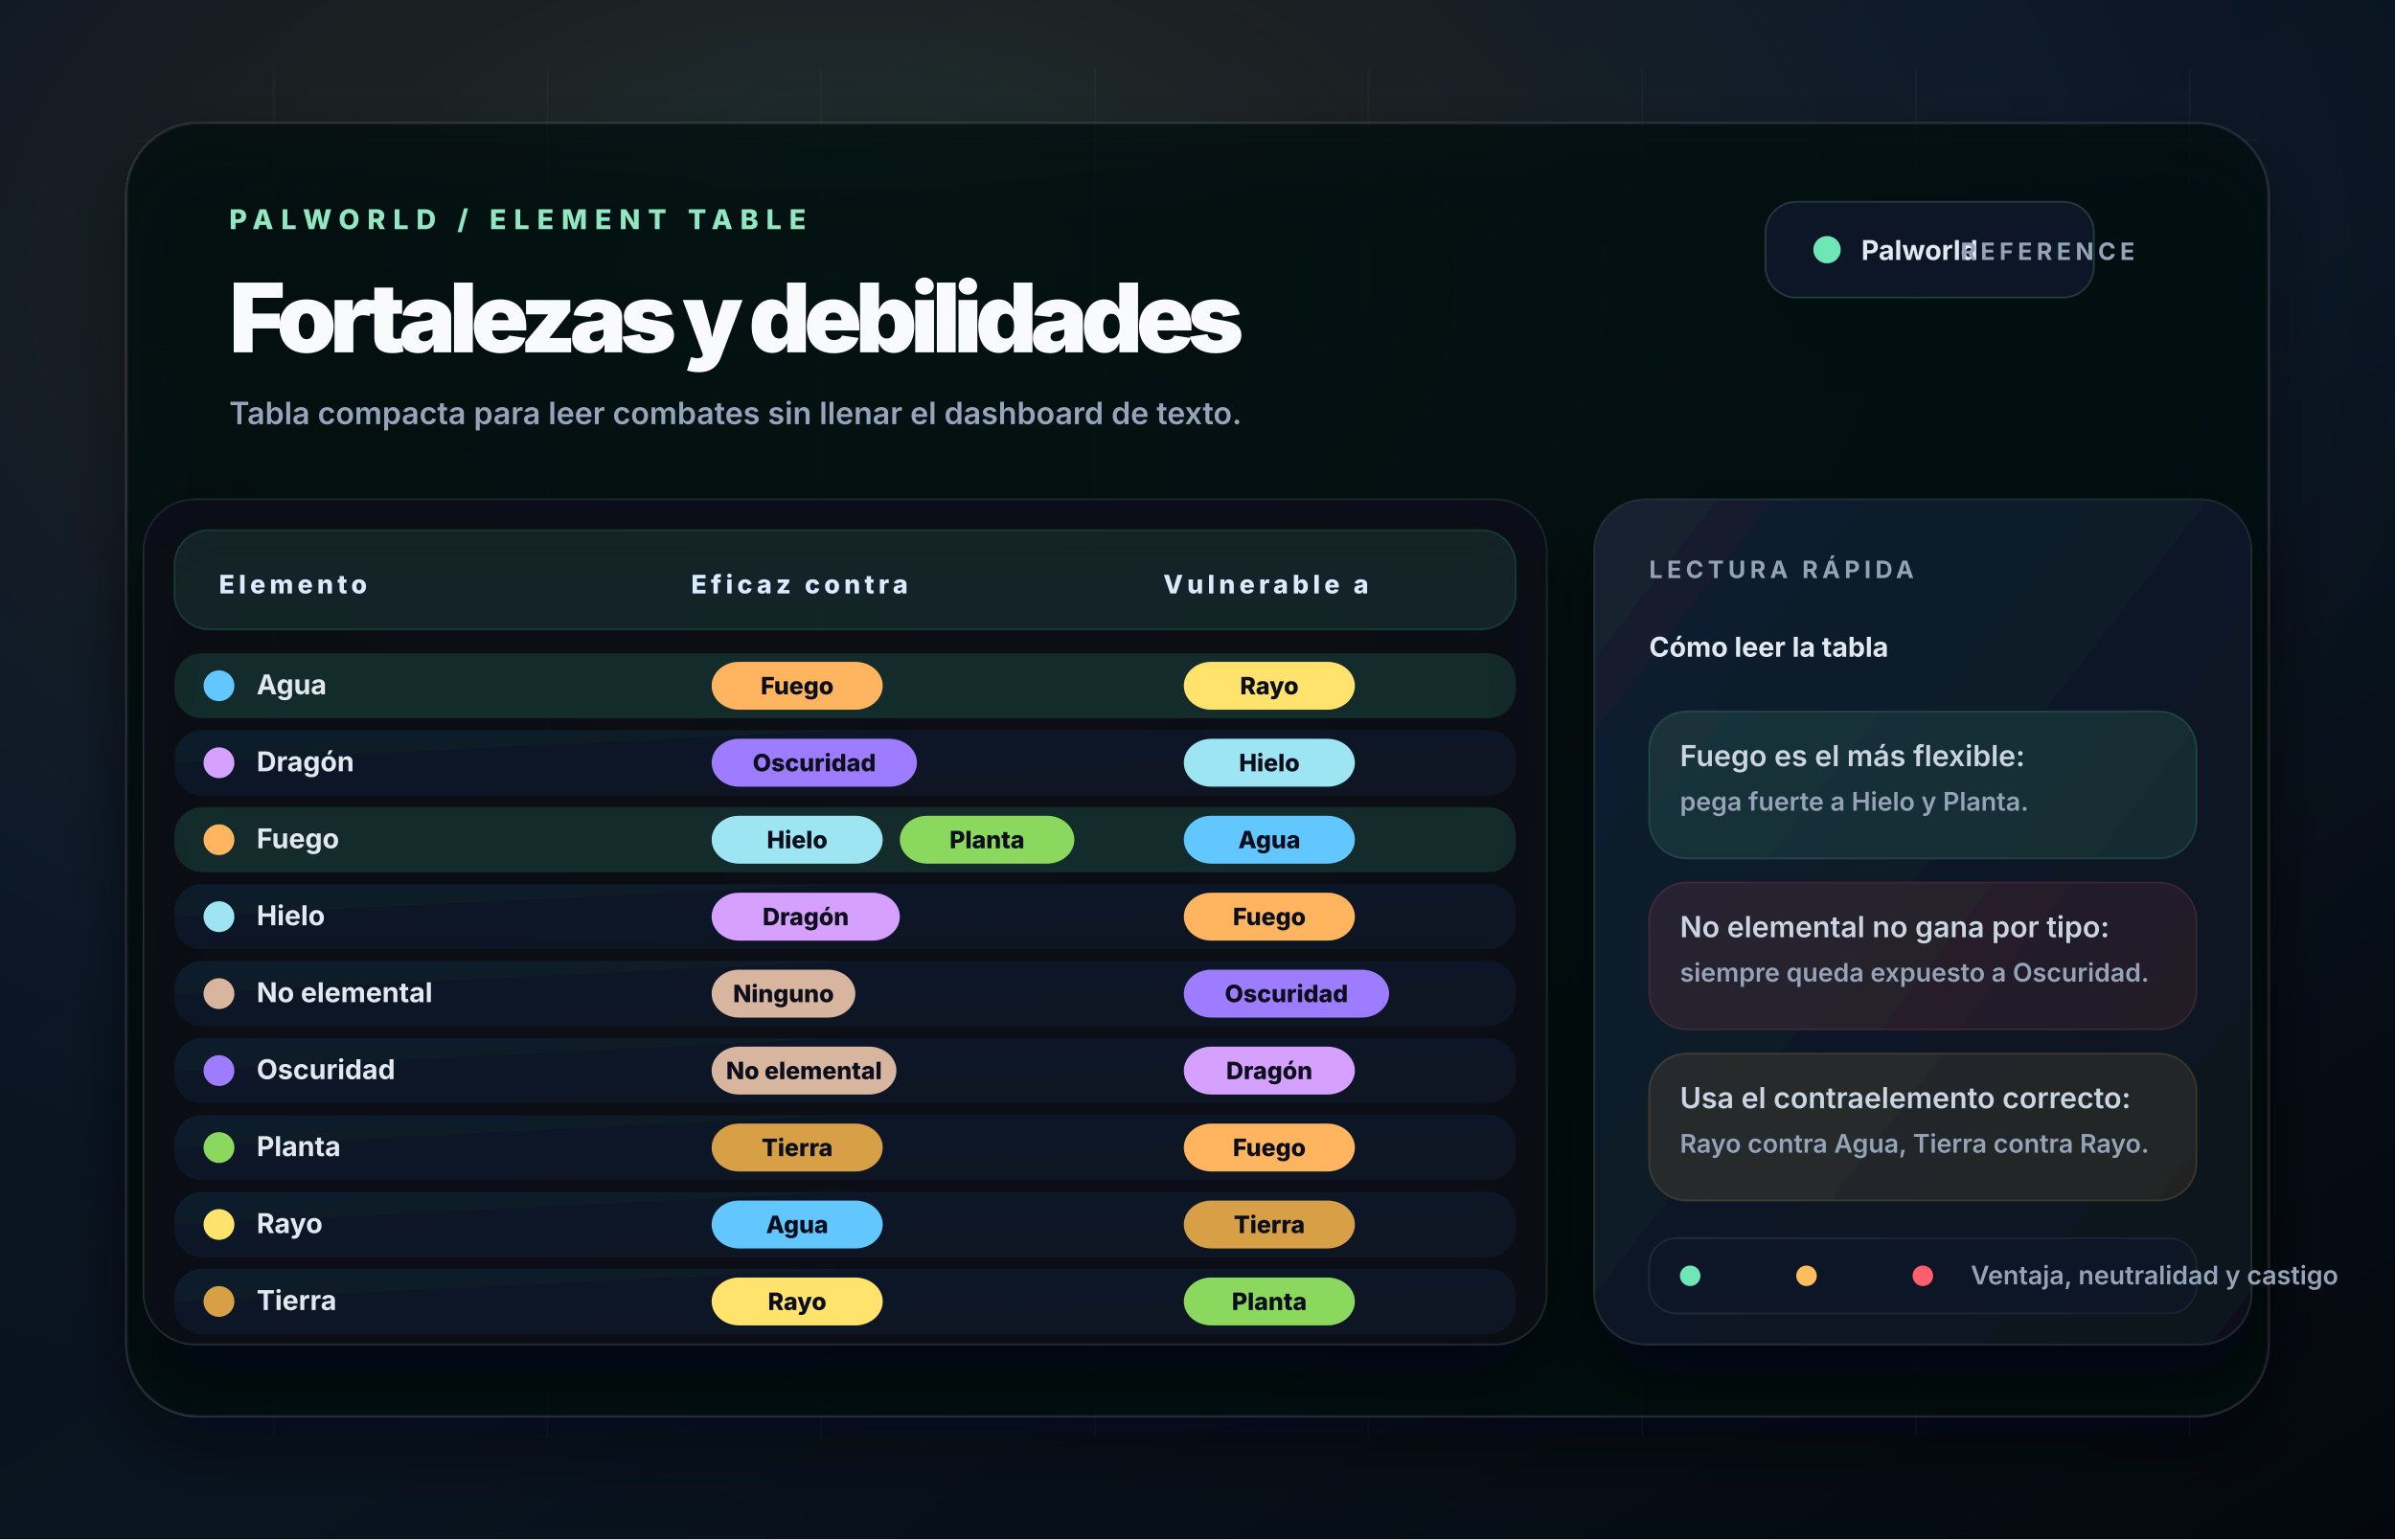
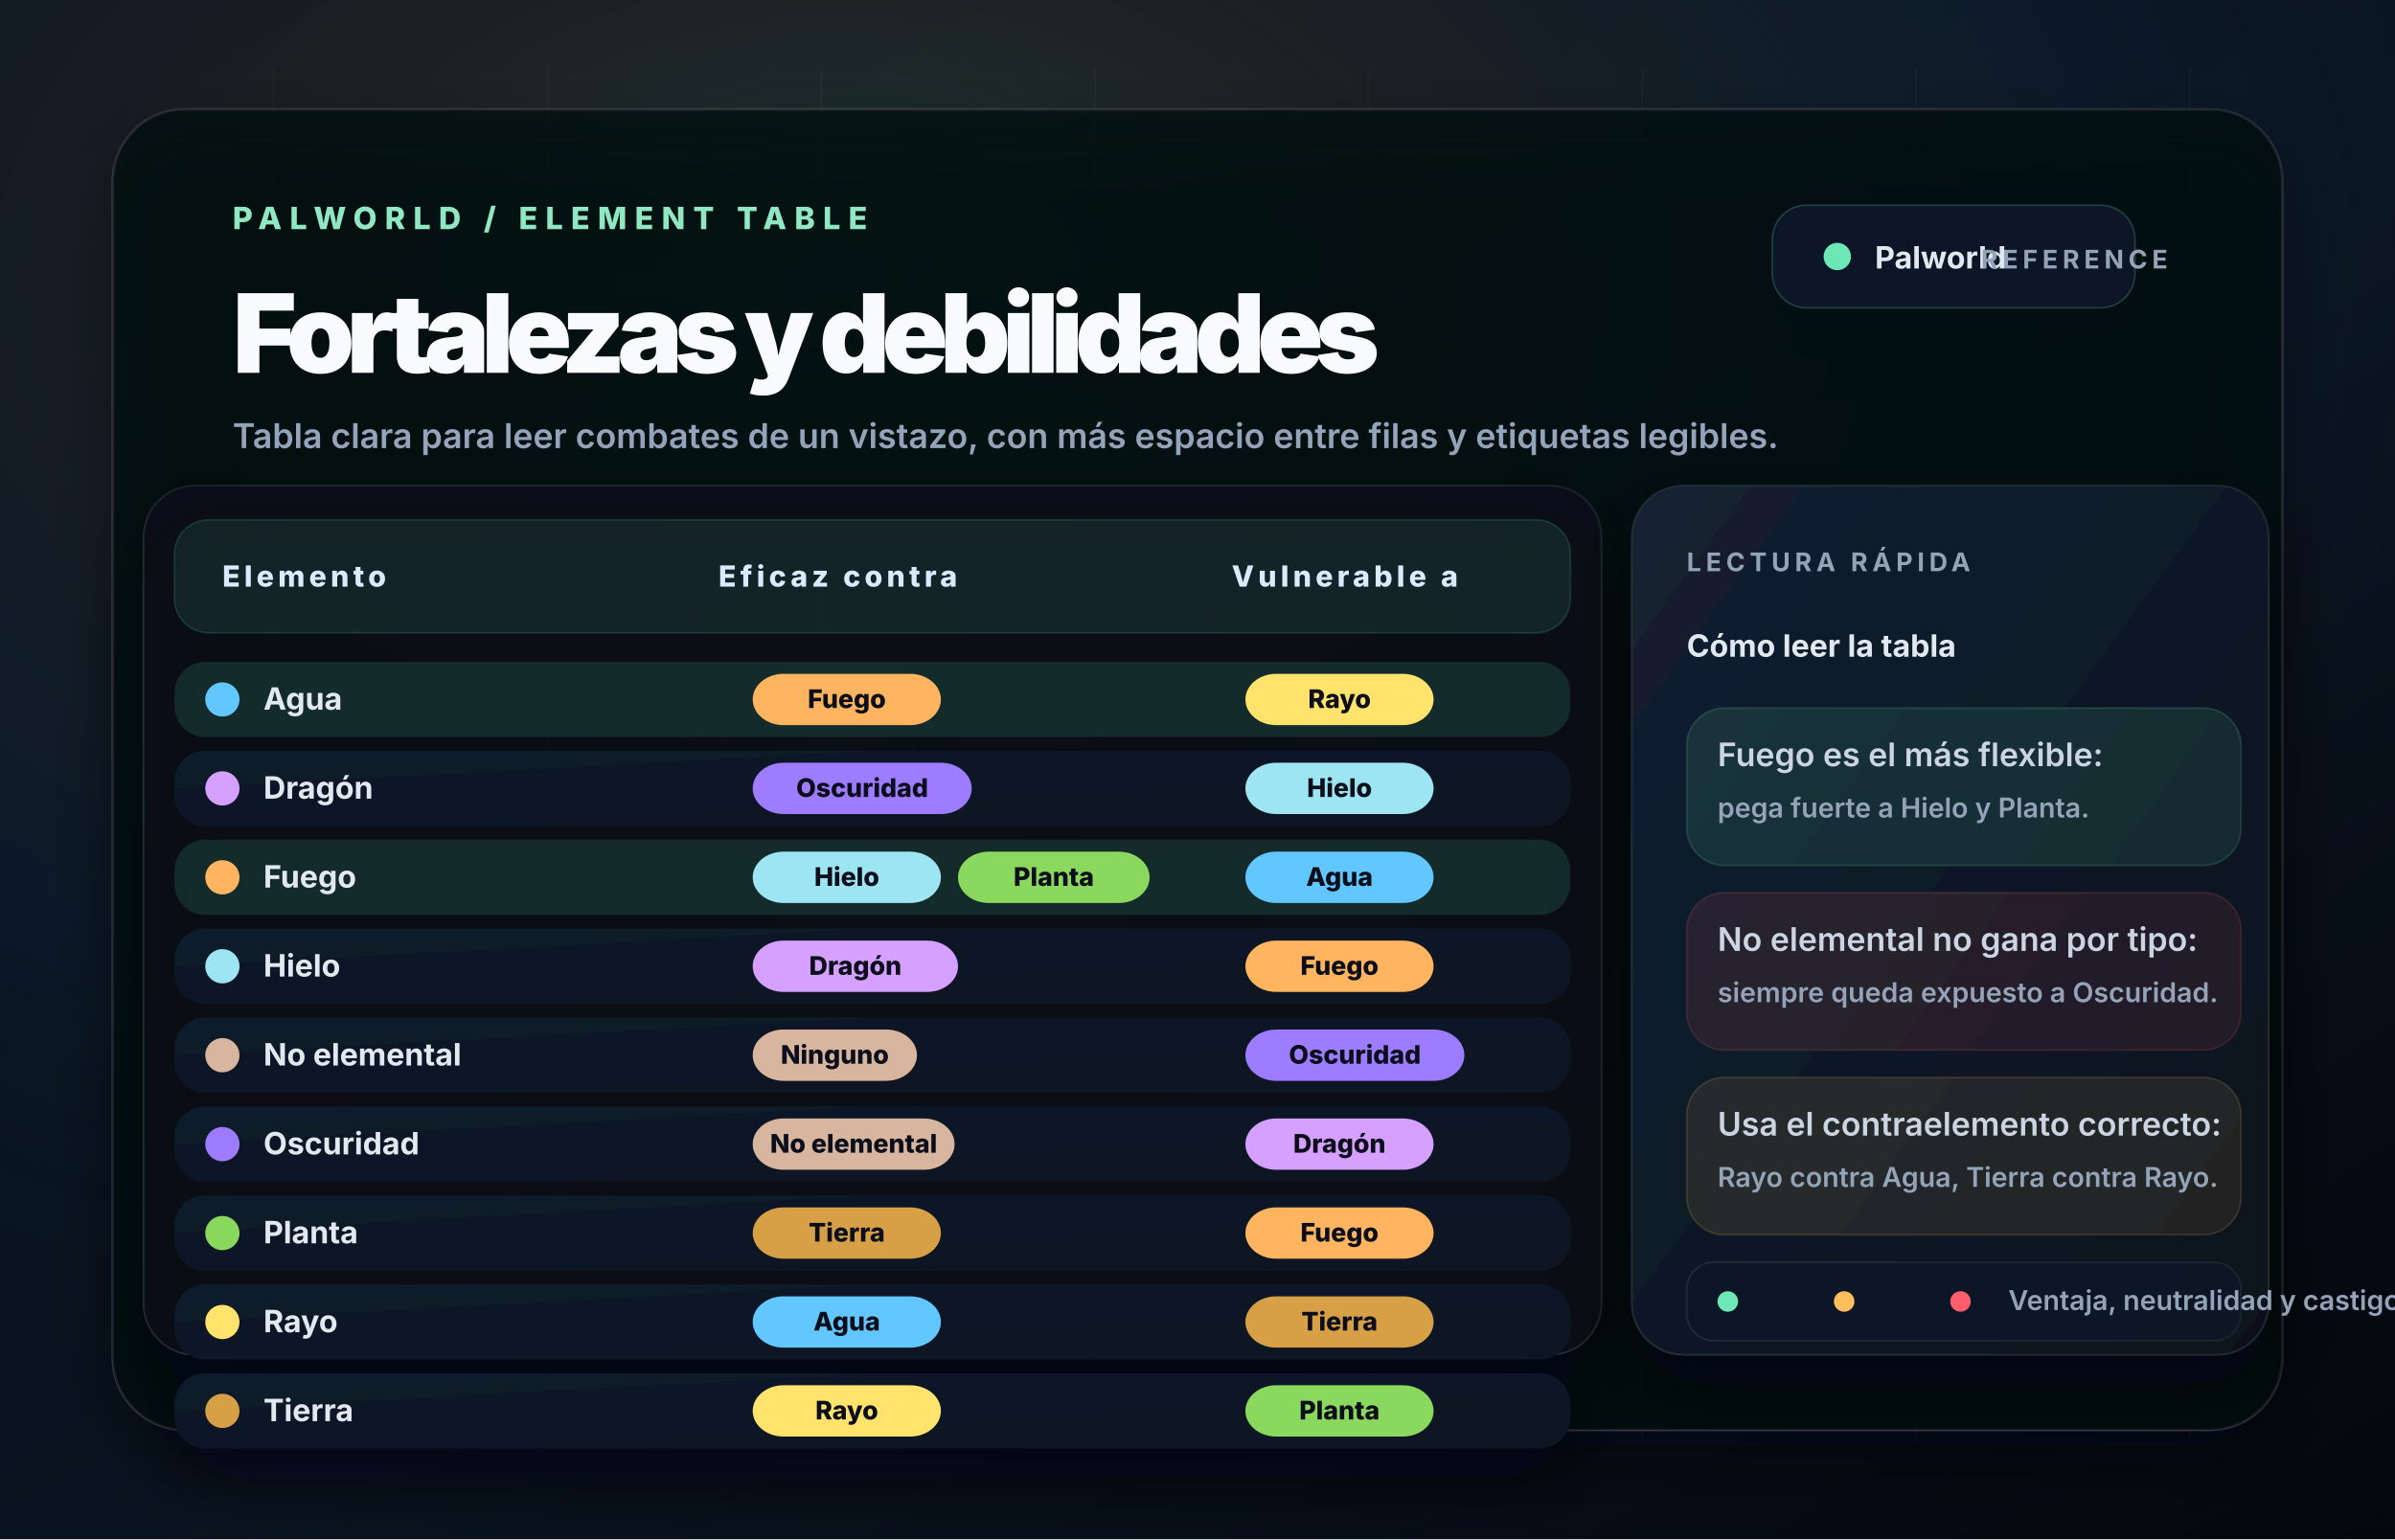
<svg xmlns="http://www.w3.org/2000/svg" viewBox="0 0 1400 900" role="img" aria-labelledby="title desc">
  <defs>
    <linearGradient id="bg" x1="0" x2="1" y1="0" y2="1">
      <stop offset="0%" stop-color="#07101b" />
      <stop offset="55%" stop-color="#091420" />
      <stop offset="100%" stop-color="#04080e" />
    </linearGradient>
    <radialGradient id="glow" cx="35%" cy="18%" r="85%">
      <stop offset="0%" stop-color="#6ee7b7" stop-opacity="0.16" />
      <stop offset="30%" stop-color="#ffbe5d" stop-opacity="0.08" />
      <stop offset="60%" stop-color="#60a5fa" stop-opacity="0.05" />
      <stop offset="100%" stop-color="#000000" stop-opacity="0" />
    </radialGradient>
    <linearGradient id="panel" x1="0" x2="1" y1="0" y2="1">
      <stop offset="0%" stop-color="#132131" />
      <stop offset="100%" stop-color="#08111b" />
    </linearGradient>
    <linearGradient id="tableRow" x1="0" x2="1" y1="0" y2="1">
      <stop offset="0%" stop-color="#0f1b2a" />
      <stop offset="100%" stop-color="#0b1521" />
    </linearGradient>
    <linearGradient id="accent" x1="0" x2="1" y1="0" y2="0">
      <stop offset="0%" stop-color="#6ee7b7" />
      <stop offset="100%" stop-color="#ffbe5d" />
    </linearGradient>
    <linearGradient id="bad" x1="0" x2="1" y1="0" y2="0">
      <stop offset="0%" stop-color="#ff8a95" />
      <stop offset="100%" stop-color="#ff5f6d" />
    </linearGradient>
    <filter id="shadow" x="-20%" y="-20%" width="140%" height="140%">
      <feDropShadow dx="0" dy="18" stdDeviation="20" flood-color="#020617" flood-opacity="0.58" />
    </filter>
    <filter id="softGlow" x="-20%" y="-20%" width="140%" height="140%">
      <feDropShadow dx="0" dy="0" stdDeviation="10" flood-color="#6ee7b7" flood-opacity="0.18" />
    </filter>
    <style>
      .grid { stroke: rgba(148, 163, 184, 0.06); stroke-width: 1; }
      .frame { fill: rgba(6, 11, 18, 0.74); stroke: rgba(255, 255, 255, 0.08); stroke-width: 1.5; }
-       .tag { fill: #8fe8c1; font: 800 16px "Inter", "Segoe UI", Arial, sans-serif; letter-spacing: 0.28em; }
-       .headline { fill: #f8fafc; font: 900 56px "Inter", "Segoe UI", Arial, sans-serif; letter-spacing: -0.07em; }
-       .subhead { fill: #93a4bb; font: 600 18px "Inter", "Segoe UI", Arial, sans-serif; }
-       .small { fill: #94a3b8; font: 700 14px "Inter", "Segoe UI", Arial, sans-serif; letter-spacing: 0.18em; text-transform: uppercase; }
-       .label { fill: #e2e8f0; font: 700 16px "Inter", "Segoe UI", Arial, sans-serif; }
-       .body { fill: #cbd5e1; font: 600 17px "Inter", "Segoe UI", Arial, sans-serif; }
-       .muted { fill: #94a3b8; font: 600 15px "Inter", "Segoe UI", Arial, sans-serif; }
-       .table-head { fill: #dbeafe; font: 800 15px "Inter", "Segoe UI", Arial, sans-serif; letter-spacing: 0.16em; text-transform: uppercase; }
+       .tag { fill: #8fe8c1; font: 800 18px "Inter", "Segoe UI", Arial, sans-serif; letter-spacing: 0.26em; }
+       .headline { fill: #f8fafc; font: 900 64px "Inter", "Segoe UI", Arial, sans-serif; letter-spacing: -0.075em; }
+       .subhead { fill: #93a4bb; font: 600 20px "Inter", "Segoe UI", Arial, sans-serif; }
+       .small { fill: #94a3b8; font: 700 15px "Inter", "Segoe UI", Arial, sans-serif; letter-spacing: 0.18em; text-transform: uppercase; }
+       .label { fill: #e2e8f0; font: 700 18px "Inter", "Segoe UI", Arial, sans-serif; }
+       .body { fill: #cbd5e1; font: 600 19px "Inter", "Segoe UI", Arial, sans-serif; }
+       .muted { fill: #94a3b8; font: 600 16px "Inter", "Segoe UI", Arial, sans-serif; }
+       .table-head { fill: #dbeafe; font: 800 17px "Inter", "Segoe UI", Arial, sans-serif; letter-spacing: 0.14em; text-transform: uppercase; }
      .row-line { stroke: rgba(148, 163, 184, 0.11); stroke-width: 1; }
-       .chip-text { fill: #08111a; font: 800 14px "Inter", "Segoe UI", Arial, sans-serif; }
-       .chip { rx: 16; ry: 16; }
+       .chip-text { fill: #08111a; font: 800 15px "Inter", "Segoe UI", Arial, sans-serif; }
+       .chip { rx: 18; ry: 18; }
      .chip.fire { fill: #ffb45f; }
      .chip.water { fill: #63c7ff; }
      .chip.grass { fill: #8ad85d; }
      .chip.ice { fill: #9de5f3; }
      .chip.electric { fill: #ffe36d; }
      .chip.ground { fill: #d7a047; }
      .chip.dark { fill: #9d7cff; }
      .chip.neutral { fill: #d7b59f; }
      .chip.dragon { fill: #d5a0ff; }
      .chip.good { fill: url(#accent); }
      .chip.bad { fill: url(#bad); }
      .row-bg { fill: url(#tableRow); }
      .row-bg.highlight { fill: rgba(110, 231, 183, 0.11); }
      .note-card { fill: url(#panel); stroke: rgba(255,255,255,0.08); stroke-width: 1; }
    </style>
  </defs>
  <rect width="1400" height="900" fill="url(#bg)" />
  <rect width="1400" height="900" fill="url(#glow)" />
  <g opacity="0.85">
    <path class="grid" d="M80 82H1320" />
    <path class="grid" d="M80 202H1320" />
    <path class="grid" d="M80 322H1320" />
    <path class="grid" d="M80 442H1320" />
    <path class="grid" d="M80 562H1320" />
    <path class="grid" d="M80 682H1320" />
    <path class="grid" d="M80 802H1320" />
    <path class="grid" d="M160 40V840" />
    <path class="grid" d="M320 40V840" />
    <path class="grid" d="M480 40V840" />
    <path class="grid" d="M640 40V840" />
    <path class="grid" d="M800 40V840" />
    <path class="grid" d="M960 40V840" />
    <path class="grid" d="M1120 40V840" />
    <path class="grid" d="M1280 40V840" />
  </g>
  <g filter="url(#shadow)">
-     <rect class="frame" x="74" y="72" width="1252" height="756" rx="42" />
-     <text class="tag" x="134" y="134">PALWORLD / ELEMENT TABLE</text>
-     <text class="headline" x="134" y="206">Fortalezas y debilidades</text>
-     <text class="subhead" x="134" y="248">Tabla compacta para leer combates sin llenar el dashboard de texto.</text>
-     <g transform="translate(1128 146)">
-       <rect x="-96" y="-28" width="192" height="56" rx="18" fill="rgba(14, 25, 39, 0.92)" stroke="rgba(110, 231, 183, 0.2)" />
-       <circle cx="-60" cy="0" r="8" fill="#6ee7b7" />
-       <text class="label" x="-40" y="6">Palworld</text>
-       <text class="small" x="18" y="6">REFERENCE</text>
+     <rect class="frame" x="66" y="64" width="1268" height="772" rx="42" />
+     <text class="tag" x="136" y="134">PALWORLD / ELEMENT TABLE</text>
+     <text class="headline" x="136" y="218">Fortalezas y debilidades</text>
+     <text class="subhead" x="136" y="262">Tabla clara para leer combates de un vistazo, con más espacio entre filas y etiquetas legibles.</text>
+     <g transform="translate(1142 150)">
+       <rect x="-106" y="-30" width="212" height="60" rx="20" fill="rgba(14, 25, 39, 0.92)" stroke="rgba(110, 231, 183, 0.2)" />
+       <circle cx="-68" cy="0" r="8" fill="#6ee7b7" />
+       <text class="label" x="-46" y="7">Palworld</text>
+       <text class="small" x="16" y="7">REFERENCE</text>
    </g>
  </g>
  <g filter="url(#shadow)">
-     <rect x="84" y="292" width="820" height="494" rx="30" fill="rgba(8, 17, 26, 0.76)" stroke="rgba(255,255,255,0.08)" />
-     <rect x="102" y="310" width="784" height="58" rx="20" fill="rgba(110, 231, 183, 0.08)" stroke="rgba(110, 231, 183, 0.16)" />
-     <text class="table-head" x="128" y="347">Elemento</text>
-     <text class="table-head" x="404" y="347">Eficaz contra</text>
-     <text class="table-head" x="680" y="347">Vulnerable a</text>
-     <g transform="translate(102 382)">
-       <rect class="row-bg highlight" width="784" height="38" rx="16" />
-       <circle cx="26" cy="19" r="9" fill="#63c7ff" />
-       <text class="label" x="48" y="24">Agua</text>
-       <rect class="chip fire" x="314" y="5" width="100" height="28" />
-       <text class="chip-text" x="364" y="24" text-anchor="middle">Fuego</text>
-       <rect class="chip electric" x="590" y="5" width="100" height="28" />
-       <text class="chip-text" x="640" y="24" text-anchor="middle">Rayo</text>
-     </g>
-     <g transform="translate(102 427)">
-       <rect class="row-bg" width="784" height="38" rx="16" />
-       <circle cx="26" cy="19" r="9" fill="#d5a0ff" />
-       <text class="label" x="48" y="24">Dragón</text>
-       <rect class="chip dark" x="314" y="5" width="120" height="28" />
-       <text class="chip-text" x="374" y="24" text-anchor="middle">Oscuridad</text>
-       <rect class="chip ice" x="590" y="5" width="100" height="28" />
-       <text class="chip-text" x="640" y="24" text-anchor="middle">Hielo</text>
-     </g>
-     <g transform="translate(102 472)">
-       <rect class="row-bg highlight" width="784" height="38" rx="16" />
-       <circle cx="26" cy="19" r="9" fill="#ffb45f" />
-       <text class="label" x="48" y="24">Fuego</text>
-       <rect class="chip ice" x="314" y="5" width="100" height="28" />
-       <text class="chip-text" x="364" y="24" text-anchor="middle">Hielo</text>
-       <rect class="chip grass" x="424" y="5" width="102" height="28" />
-       <text class="chip-text" x="475" y="24" text-anchor="middle">Planta</text>
-       <rect class="chip water" x="590" y="5" width="100" height="28" />
-       <text class="chip-text" x="640" y="24" text-anchor="middle">Agua</text>
-     </g>
-     <g transform="translate(102 517)">
-       <rect class="row-bg" width="784" height="38" rx="16" />
-       <circle cx="26" cy="19" r="9" fill="#9de5f3" />
-       <text class="label" x="48" y="24">Hielo</text>
-       <rect class="chip dragon" x="314" y="5" width="110" height="28" />
-       <text class="chip-text" x="369" y="24" text-anchor="middle">Dragón</text>
-       <rect class="chip fire" x="590" y="5" width="100" height="28" />
-       <text class="chip-text" x="640" y="24" text-anchor="middle">Fuego</text>
-     </g>
-     <g transform="translate(102 562)">
-       <rect class="row-bg" width="784" height="38" rx="16" />
-       <circle cx="26" cy="19" r="9" fill="#d7b59f" />
-       <text class="label" x="48" y="24">No elemental</text>
-       <rect class="chip neutral" x="314" y="5" width="84" height="28" />
-       <text class="chip-text" x="356" y="24" text-anchor="middle">Ninguno</text>
-       <rect class="chip dark" x="590" y="5" width="120" height="28" />
-       <text class="chip-text" x="650" y="24" text-anchor="middle">Oscuridad</text>
-     </g>
-     <g transform="translate(102 607)">
-       <rect class="row-bg" width="784" height="38" rx="16" />
-       <circle cx="26" cy="19" r="9" fill="#9d7cff" />
-       <text class="label" x="48" y="24">Oscuridad</text>
-       <rect class="chip neutral" x="314" y="5" width="108" height="28" />
-       <text class="chip-text" x="368" y="24" text-anchor="middle">No elemental</text>
-       <rect class="chip dragon" x="590" y="5" width="100" height="28" />
-       <text class="chip-text" x="640" y="24" text-anchor="middle">Dragón</text>
-     </g>
-     <g transform="translate(102 652)">
-       <rect class="row-bg" width="784" height="38" rx="16" />
-       <circle cx="26" cy="19" r="9" fill="#8ad85d" />
-       <text class="label" x="48" y="24">Planta</text>
-       <rect class="chip ground" x="314" y="5" width="100" height="28" />
-       <text class="chip-text" x="364" y="24" text-anchor="middle">Tierra</text>
-       <rect class="chip fire" x="590" y="5" width="100" height="28" />
-       <text class="chip-text" x="640" y="24" text-anchor="middle">Fuego</text>
-     </g>
-     <g transform="translate(102 697)">
-       <rect class="row-bg" width="784" height="38" rx="16" />
-       <circle cx="26" cy="19" r="9" fill="#ffe36d" />
-       <text class="label" x="48" y="24">Rayo</text>
-       <rect class="chip water" x="314" y="5" width="100" height="28" />
-       <text class="chip-text" x="364" y="24" text-anchor="middle">Agua</text>
-       <rect class="chip ground" x="590" y="5" width="100" height="28" />
-       <text class="chip-text" x="640" y="24" text-anchor="middle">Tierra</text>
-     </g>
-     <g transform="translate(102 742)">
-       <rect class="row-bg" width="784" height="38" rx="16" />
-       <circle cx="26" cy="19" r="9" fill="#d7a047" />
-       <text class="label" x="48" y="24">Tierra</text>
-       <rect class="chip electric" x="314" y="5" width="100" height="28" />
-       <text class="chip-text" x="364" y="24" text-anchor="middle">Rayo</text>
-       <rect class="chip grass" x="590" y="5" width="100" height="28" />
-       <text class="chip-text" x="640" y="24" text-anchor="middle">Planta</text>
+     <rect x="84" y="284" width="852" height="508" rx="30" fill="rgba(8, 17, 26, 0.76)" stroke="rgba(255,255,255,0.08)" />
+     <rect x="102" y="304" width="816" height="66" rx="20" fill="rgba(110, 231, 183, 0.08)" stroke="rgba(110, 231, 183, 0.16)" />
+     <text class="table-head" x="130" y="343">Elemento</text>
+     <text class="table-head" x="420" y="343">Eficaz contra</text>
+     <text class="table-head" x="720" y="343">Vulnerable a</text>
+     <g transform="translate(102 387)">
+       <rect class="row-bg highlight" width="816" height="44" rx="18" />
+       <circle cx="28" cy="22" r="10" fill="#63c7ff" />
+       <text class="label" x="52" y="28">Agua</text>
+       <rect class="chip fire" x="338" y="7" width="110" height="30" />
+       <text class="chip-text" x="393" y="27" text-anchor="middle">Fuego</text>
+       <rect class="chip electric" x="626" y="7" width="110" height="30" />
+       <text class="chip-text" x="681" y="27" text-anchor="middle">Rayo</text>
+     </g>
+     <g transform="translate(102 439)">
+       <rect class="row-bg" width="816" height="44" rx="18" />
+       <circle cx="28" cy="22" r="10" fill="#d5a0ff" />
+       <text class="label" x="52" y="28">Dragón</text>
+       <rect class="chip dark" x="338" y="7" width="128" height="30" />
+       <text class="chip-text" x="402" y="27" text-anchor="middle">Oscuridad</text>
+       <rect class="chip ice" x="626" y="7" width="110" height="30" />
+       <text class="chip-text" x="681" y="27" text-anchor="middle">Hielo</text>
+     </g>
+     <g transform="translate(102 491)">
+       <rect class="row-bg highlight" width="816" height="44" rx="18" />
+       <circle cx="28" cy="22" r="10" fill="#ffb45f" />
+       <text class="label" x="52" y="28">Fuego</text>
+       <rect class="chip ice" x="338" y="7" width="110" height="30" />
+       <text class="chip-text" x="393" y="27" text-anchor="middle">Hielo</text>
+       <rect class="chip grass" x="458" y="7" width="112" height="30" />
+       <text class="chip-text" x="514" y="27" text-anchor="middle">Planta</text>
+       <rect class="chip water" x="626" y="7" width="110" height="30" />
+       <text class="chip-text" x="681" y="27" text-anchor="middle">Agua</text>
+     </g>
+     <g transform="translate(102 543)">
+       <rect class="row-bg" width="816" height="44" rx="18" />
+       <circle cx="28" cy="22" r="10" fill="#9de5f3" />
+       <text class="label" x="52" y="28">Hielo</text>
+       <rect class="chip dragon" x="338" y="7" width="120" height="30" />
+       <text class="chip-text" x="398" y="27" text-anchor="middle">Dragón</text>
+       <rect class="chip fire" x="626" y="7" width="110" height="30" />
+       <text class="chip-text" x="681" y="27" text-anchor="middle">Fuego</text>
+     </g>
+     <g transform="translate(102 595)">
+       <rect class="row-bg" width="816" height="44" rx="18" />
+       <circle cx="28" cy="22" r="10" fill="#d7b59f" />
+       <text class="label" x="52" y="28">No elemental</text>
+       <rect class="chip neutral" x="338" y="7" width="96" height="30" />
+       <text class="chip-text" x="386" y="27" text-anchor="middle">Ninguno</text>
+       <rect class="chip dark" x="626" y="7" width="128" height="30" />
+       <text class="chip-text" x="690" y="27" text-anchor="middle">Oscuridad</text>
+     </g>
+     <g transform="translate(102 647)">
+       <rect class="row-bg" width="816" height="44" rx="18" />
+       <circle cx="28" cy="22" r="10" fill="#9d7cff" />
+       <text class="label" x="52" y="28">Oscuridad</text>
+       <rect class="chip neutral" x="338" y="7" width="118" height="30" />
+       <text class="chip-text" x="397" y="27" text-anchor="middle">No elemental</text>
+       <rect class="chip dragon" x="626" y="7" width="110" height="30" />
+       <text class="chip-text" x="681" y="27" text-anchor="middle">Dragón</text>
+     </g>
+     <g transform="translate(102 699)">
+       <rect class="row-bg" width="816" height="44" rx="18" />
+       <circle cx="28" cy="22" r="10" fill="#8ad85d" />
+       <text class="label" x="52" y="28">Planta</text>
+       <rect class="chip ground" x="338" y="7" width="110" height="30" />
+       <text class="chip-text" x="393" y="27" text-anchor="middle">Tierra</text>
+       <rect class="chip fire" x="626" y="7" width="110" height="30" />
+       <text class="chip-text" x="681" y="27" text-anchor="middle">Fuego</text>
+     </g>
+     <g transform="translate(102 751)">
+       <rect class="row-bg" width="816" height="44" rx="18" />
+       <circle cx="28" cy="22" r="10" fill="#ffe36d" />
+       <text class="label" x="52" y="28">Rayo</text>
+       <rect class="chip water" x="338" y="7" width="110" height="30" />
+       <text class="chip-text" x="393" y="27" text-anchor="middle">Agua</text>
+       <rect class="chip ground" x="626" y="7" width="110" height="30" />
+       <text class="chip-text" x="681" y="27" text-anchor="middle">Tierra</text>
+     </g>
+     <g transform="translate(102 803)">
+       <rect class="row-bg" width="816" height="44" rx="18" />
+       <circle cx="28" cy="22" r="10" fill="#d7a047" />
+       <text class="label" x="52" y="28">Tierra</text>
+       <rect class="chip electric" x="338" y="7" width="110" height="30" />
+       <text class="chip-text" x="393" y="27" text-anchor="middle">Rayo</text>
+       <rect class="chip grass" x="626" y="7" width="110" height="30" />
+       <text class="chip-text" x="681" y="27" text-anchor="middle">Planta</text>
    </g>
  </g>
  <g filter="url(#shadow)">
-     <rect class="note-card" x="932" y="292" width="384" height="494" rx="30" />
-     <text class="small" x="964" y="338">LECTURA RÁPIDA</text>
-     <text class="label" x="964" y="384" font-size="28">Cómo leer la tabla</text>
-     <g transform="translate(964 416)">
-       <rect x="0" y="0" width="320" height="86" rx="22" fill="rgba(110, 231, 183, 0.10)" stroke="rgba(110, 231, 183, 0.16)" />
-       <text class="body" x="18" y="32">Fuego es el más flexible:</text>
-       <text class="muted" x="18" y="58">pega fuerte a Hielo y Planta.</text>
-     </g>
-     <g transform="translate(964 516)">
-       <rect x="0" y="0" width="320" height="86" rx="22" fill="rgba(255, 95, 109, 0.10)" stroke="rgba(255, 95, 109, 0.16)" />
-       <text class="body" x="18" y="32">No elemental no gana por tipo:</text>
-       <text class="muted" x="18" y="58">siempre queda expuesto a Oscuridad.</text>
-     </g>
-     <g transform="translate(964 616)">
-       <rect x="0" y="0" width="320" height="86" rx="22" fill="rgba(255, 190, 93, 0.10)" stroke="rgba(255, 190, 93, 0.16)" />
-       <text class="body" x="18" y="32">Usa el contraelemento correcto:</text>
-       <text class="muted" x="18" y="58">Rayo contra Agua, Tierra contra Rayo.</text>
-     </g>
-     <g transform="translate(964 724)">
-       <rect x="0" y="0" width="320" height="44" rx="16" fill="rgba(15, 23, 42, 0.58)" stroke="rgba(255,255,255,0.08)" />
-       <circle cx="24" cy="22" r="6" fill="#6ee7b7" />
-       <circle cx="92" cy="22" r="6" fill="#ffbe5d" />
-       <circle cx="160" cy="22" r="6" fill="#ff5f6d" />
-       <text class="muted" x="188" y="27">Ventaja, neutralidad y castigo</text>
+     <rect class="note-card" x="954" y="284" width="372" height="508" rx="30" />
+     <text class="small" x="986" y="334">LECTURA RÁPIDA</text>
+     <text class="label" x="986" y="384" font-size="30">Cómo leer la tabla</text>
+     <g transform="translate(986 414)">
+       <rect x="0" y="0" width="324" height="92" rx="22" fill="rgba(110, 231, 183, 0.10)" stroke="rgba(110, 231, 183, 0.16)" />
+       <text class="body" x="18" y="34">Fuego es el más flexible:</text>
+       <text class="muted" x="18" y="64">pega fuerte a Hielo y Planta.</text>
+     </g>
+     <g transform="translate(986 522)">
+       <rect x="0" y="0" width="324" height="92" rx="22" fill="rgba(255, 95, 109, 0.10)" stroke="rgba(255, 95, 109, 0.16)" />
+       <text class="body" x="18" y="34">No elemental no gana por tipo:</text>
+       <text class="muted" x="18" y="64">siempre queda expuesto a Oscuridad.</text>
+     </g>
+     <g transform="translate(986 630)">
+       <rect x="0" y="0" width="324" height="92" rx="22" fill="rgba(255, 190, 93, 0.10)" stroke="rgba(255, 190, 93, 0.16)" />
+       <text class="body" x="18" y="34">Usa el contraelemento correcto:</text>
+       <text class="muted" x="18" y="64">Rayo contra Agua, Tierra contra Rayo.</text>
+     </g>
+     <g transform="translate(986 738)">
+       <rect x="0" y="0" width="324" height="46" rx="16" fill="rgba(15, 23, 42, 0.58)" stroke="rgba(255,255,255,0.08)" />
+       <circle cx="24" cy="23" r="6" fill="#6ee7b7" />
+       <circle cx="92" cy="23" r="6" fill="#ffbe5d" />
+       <circle cx="160" cy="23" r="6" fill="#ff5f6d" />
+       <text class="muted" x="188" y="28">Ventaja, neutralidad y castigo</text>
    </g>
  </g>
</svg>
